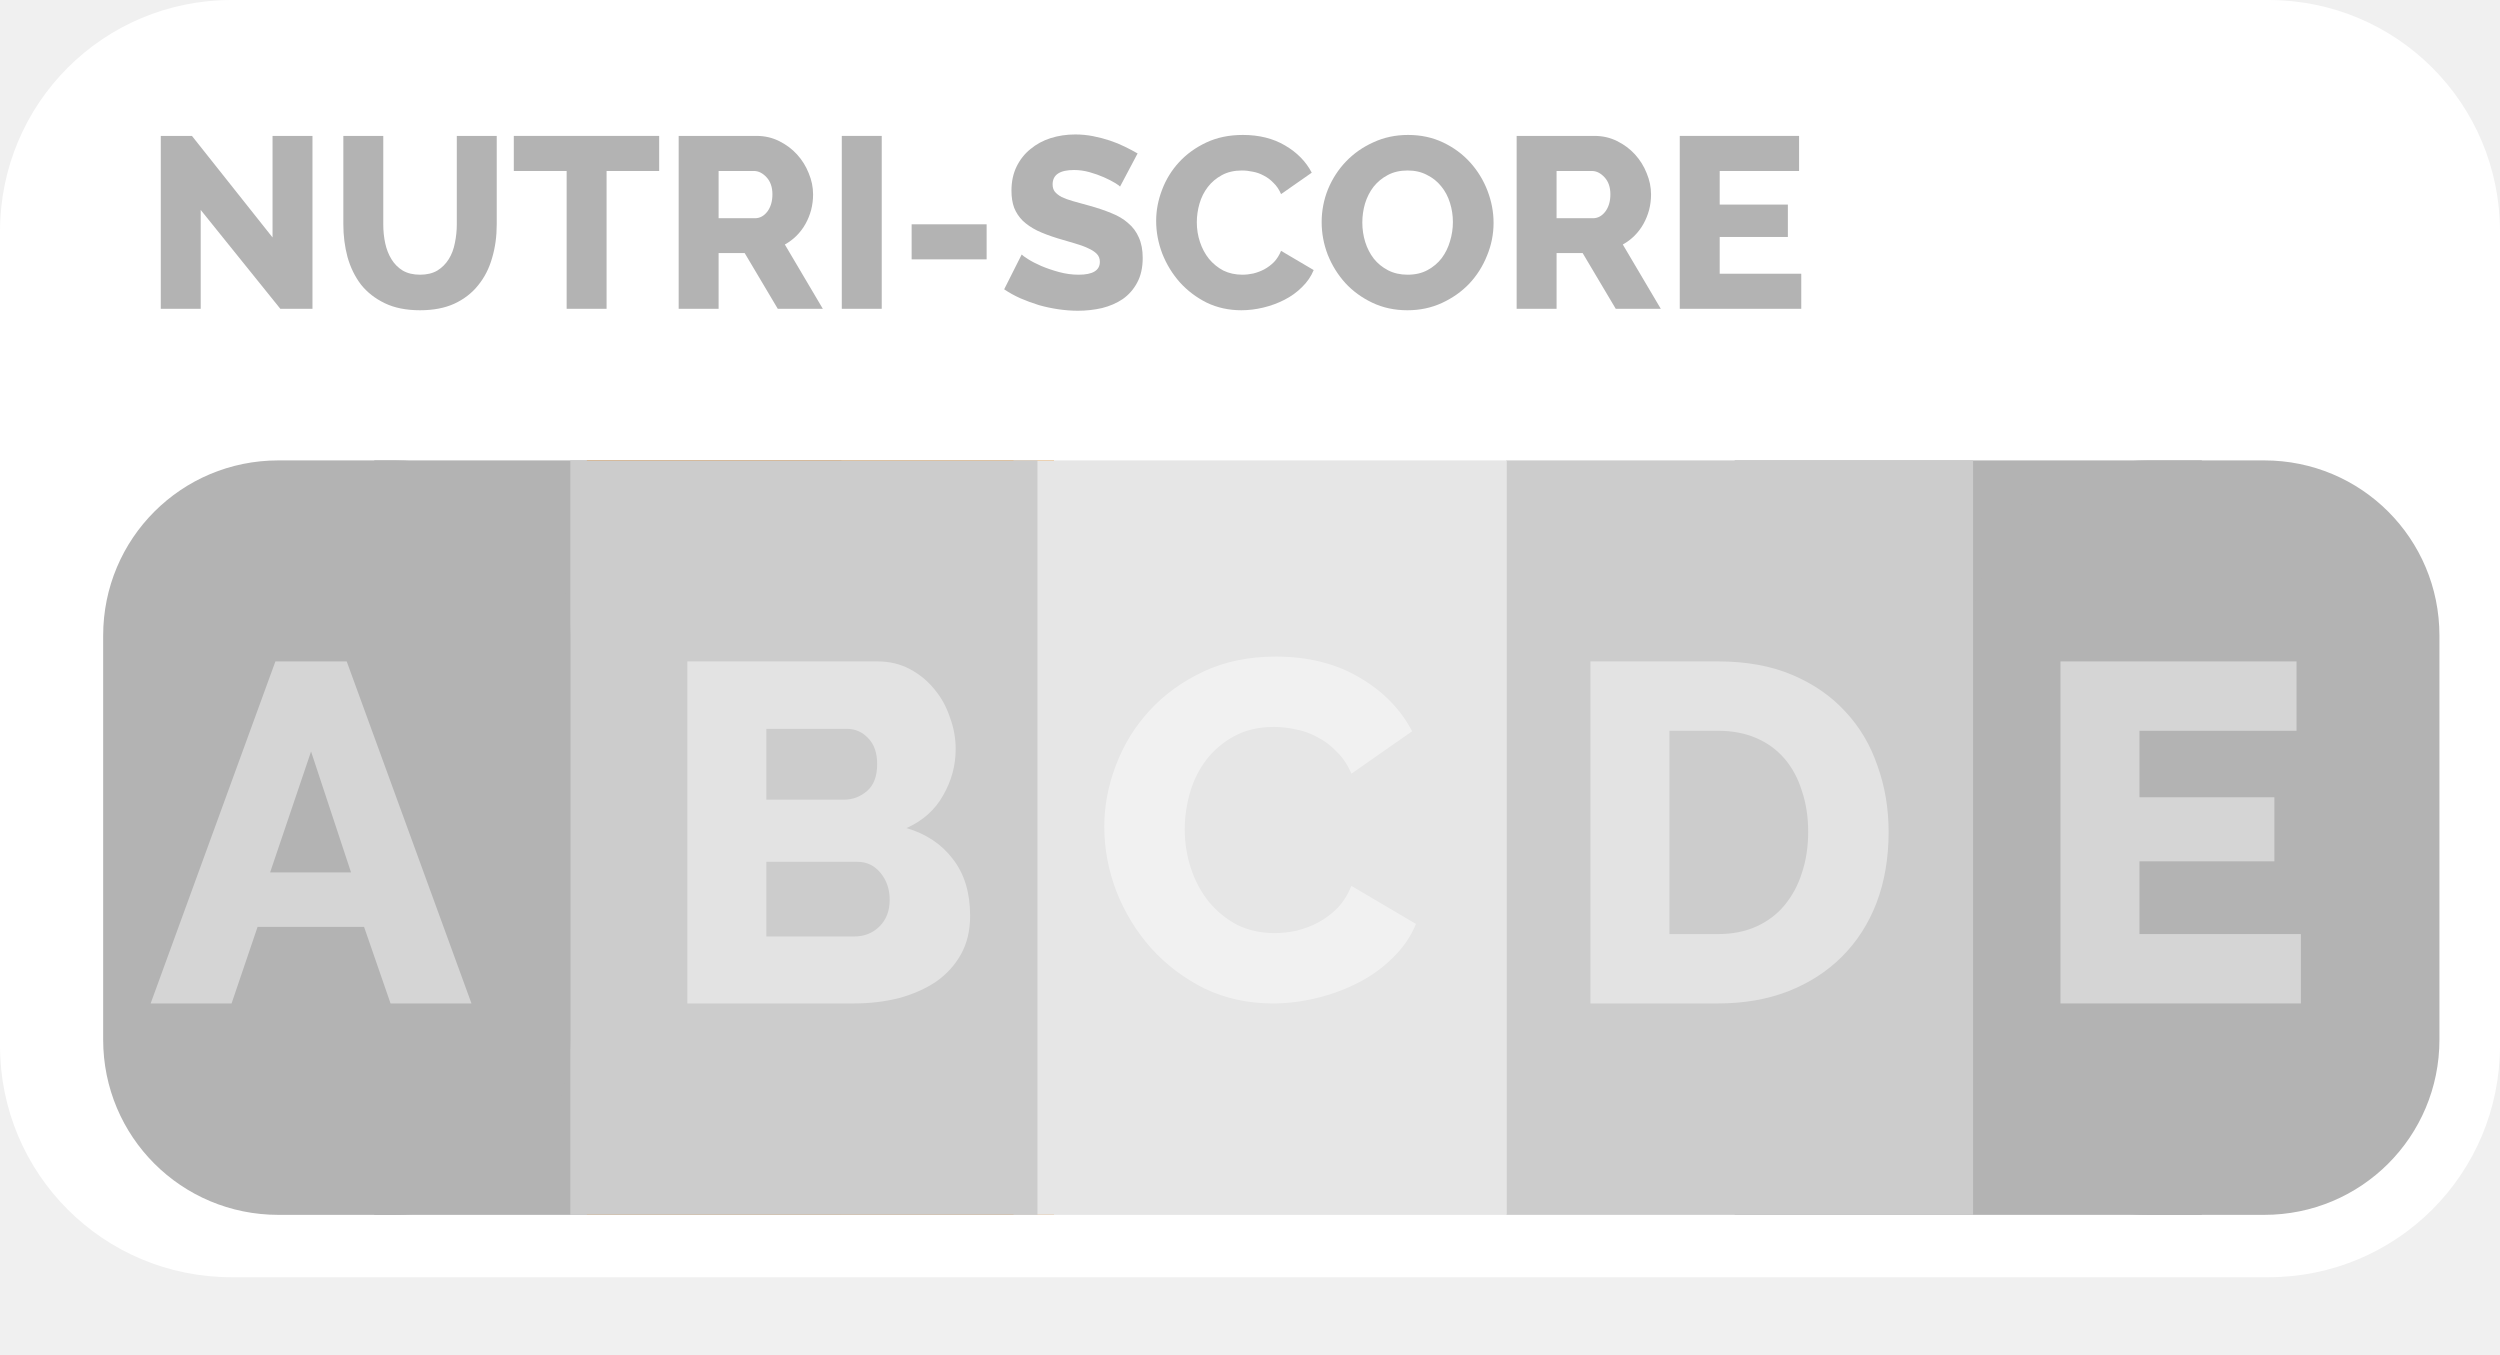
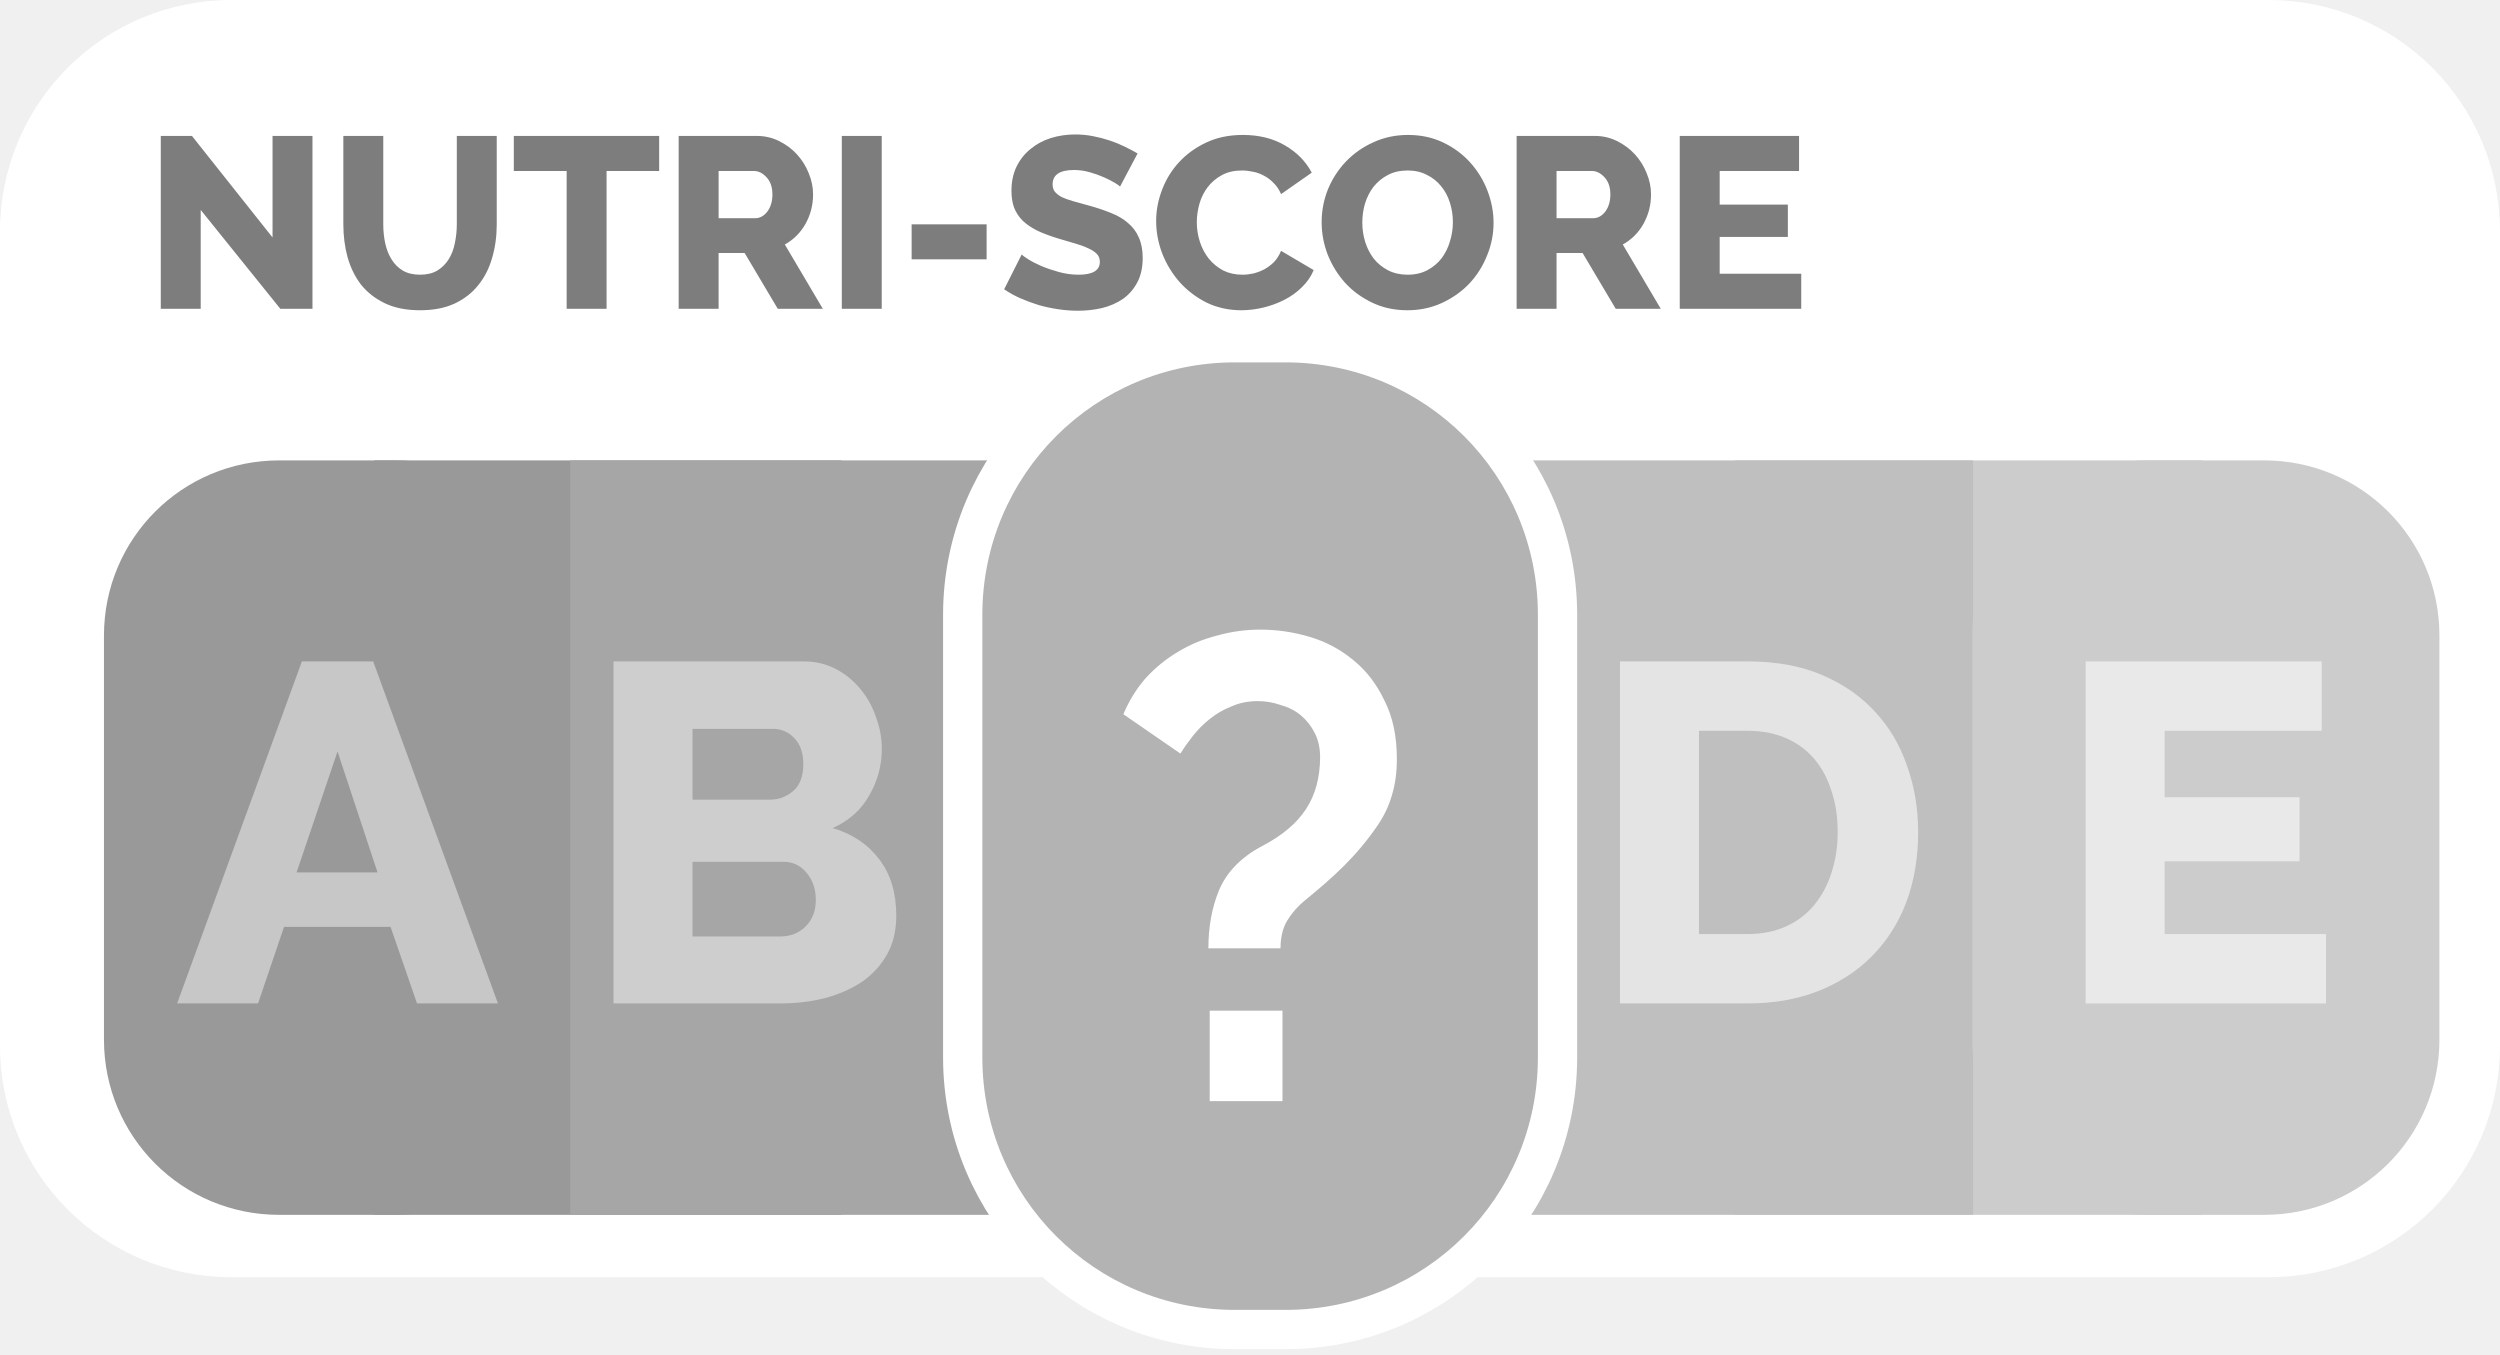
- <svg xmlns="http://www.w3.org/2000/svg" width="240" height="130" viewBox="0 0 240 130" id="svg4443" version="1.1">
-   <defs id="defs4445" />
-   <g id="layer1">
-     <g id="g3904" transform="matrix(0.1235316,0,0,0.1235316,74.0404,2.2774296e-7)">
-       <path style="opacity:1;fill:#ffffff;fill-opacity:1;fill-rule:evenodd;stroke:none;stroke-width:1;stroke-linecap:round;stroke-linejoin:round;stroke-miterlimit:4;stroke-dasharray:none;stroke-dashoffset:0;stroke-opacity:1" d="M -419.315,2.5984161e-7 H 1163.409 C 1263.157,2.5984161e-7 1343.458,80.302 1343.458,180.049 v 632.481 c 0,99.747 -80.302,180.049 -180.049,180.049 H -419.315 c -99.747,0 -180.049,-80.302 -180.049,-180.049 V 180.049 C -599.364,80.302 -519.062,2.5984161e-7 -419.315,2.5984161e-7 Z" id="rect5139" />
-       <path style="opacity:1;fill:#b3b3b3;fill-opacity:1;fill-rule:evenodd;stroke:none;stroke-width:1;stroke-linecap:round;stroke-linejoin:round;stroke-miterlimit:4;stroke-dasharray:none;stroke-dashoffset:0;stroke-opacity:1" d="m 748.698,357.791 h 363.03 v 586.315 H 748.698 Z" id="rect5141" />
-       <path style="opacity:1;fill:#b3b3b3;fill-opacity:1;fill-rule:evenodd;stroke:none;stroke-width:1;stroke-linecap:round;stroke-linejoin:round;stroke-miterlimit:4;stroke-dasharray:none;stroke-dashoffset:0;stroke-opacity:1" d="M -308.515,357.791 H 54.515 v 586.315 H -308.515 Z" id="rect5143" />
-       <path style="opacity:1;fill:#b3b3b3;fill-opacity:1;fill-rule:evenodd;stroke:none;stroke-width:1;stroke-linecap:round;stroke-linejoin:round;stroke-miterlimit:4;stroke-dasharray:none;stroke-dashoffset:0;stroke-opacity:1" d="m 1069.556,357.791 h 90.647 c 75.45,0 136.192,60.741 136.192,136.191 v 313.932 c 0,75.45 -60.742,136.191 -136.192,136.191 h -90.647 c -75.45,0 -136.192,-60.741 -136.192,-136.191 V 493.982 c 0,-75.45 60.742,-136.191 136.192,-136.191 z" id="rect5151" />
-       <path id="path5631" style="font-style:normal;font-variant:normal;font-weight:800;font-stretch:normal;font-size:medium;line-height:90%;font-family:Raleway;-inkscape-font-specification:'Raleway Ultra-Bold';letter-spacing:0px;word-spacing:0px;fill:#ffffff;fill-opacity:0.446;stroke:none;stroke-width:1px;stroke-linecap:butt;stroke-linejoin:miter;stroke-opacity:1" d="m 1188.707,725.895 v 53.909 H 1001.896 V 514.002 h 183.441 v 53.909 h -122.044 v 51.663 h 104.824 v 49.791 h -104.824 v 56.53 z" />
-       <path id="path5608" style="font-style:normal;font-variant:normal;font-weight:800;font-stretch:normal;font-size:medium;line-height:90%;font-family:Raleway;-inkscape-font-specification:'Raleway Ultra-Bold';letter-spacing:0px;word-spacing:0px;fill:#b3b3b3;fill-opacity:1;stroke:none;stroke-width:1px;stroke-linecap:butt;stroke-linejoin:miter;stroke-opacity:1" d="m -443.389,163.148 v 76.826 h -31.033 V 105.623 h 24.221 l 62.634,78.908 v -78.908 h 31.033 v 134.351 h -24.978 z" />
-       <path id="path5610" style="font-style:normal;font-variant:normal;font-weight:800;font-stretch:normal;font-size:medium;line-height:90%;font-family:Raleway;-inkscape-font-specification:'Raleway Ultra-Bold';letter-spacing:0px;word-spacing:0px;fill:#b3b3b3;fill-opacity:1;stroke:none;stroke-width:1px;stroke-linecap:butt;stroke-linejoin:miter;stroke-opacity:1" d="m -272.94,213.482 q 7.948,0 13.435,-3.217 5.488,-3.406 8.894,-8.894 3.406,-5.488 4.731,-12.489 1.514,-7.191 1.514,-14.57 v -68.689 h 31.033 v 68.689 q 0,14.003 -3.595,26.113 -3.406,12.111 -10.786,21.193 -7.191,9.083 -18.544,14.381 -11.164,5.109 -26.681,5.109 -16.084,0 -27.438,-5.488 -11.354,-5.488 -18.544,-14.57 -7.001,-9.272 -10.408,-21.383 -3.217,-12.111 -3.217,-25.356 v -68.689 h 31.033 v 68.689 q 0,7.758 1.514,14.76 1.514,7.001 4.92,12.489 3.406,5.488 8.704,8.704 5.488,3.217 13.435,3.217 z" />
-       <path id="path5612" style="font-style:normal;font-variant:normal;font-weight:800;font-stretch:normal;font-size:medium;line-height:90%;font-family:Raleway;-inkscape-font-specification:'Raleway Ultra-Bold';letter-spacing:0px;word-spacing:0px;fill:#b3b3b3;fill-opacity:1;stroke:none;stroke-width:1px;stroke-linecap:butt;stroke-linejoin:miter;stroke-opacity:1" d="m -87.102,132.871 h -40.873 v 107.102 h -31.033 V 132.871 h -41.062 v -27.249 h 112.968 z" />
-       <path id="path5614" style="font-style:normal;font-variant:normal;font-weight:800;font-stretch:normal;font-size:medium;line-height:90%;font-family:Raleway;-inkscape-font-specification:'Raleway Ultra-Bold';letter-spacing:0px;word-spacing:0px;fill:#b3b3b3;fill-opacity:1;stroke:none;stroke-width:1px;stroke-linecap:butt;stroke-linejoin:miter;stroke-opacity:1" d="M -71.946,239.974 V 105.623 h 60.553 q 9.461,0 17.409,3.974 8.137,3.974 14.003,10.407 5.866,6.434 9.083,14.57 3.406,8.137 3.406,16.463 0,6.244 -1.514,12.111 -1.514,5.677 -4.352,10.786 -2.838,5.109 -7.001,9.272 -3.974,3.974 -9.083,6.812 l 29.519,49.956 H 5.07 L -20.665,196.641 h -20.247 v 43.333 z m 31.033,-70.392 h 28.384 q 5.487,0 9.461,-5.109 3.974,-5.298 3.974,-13.435 0,-8.326 -4.541,-13.246 -4.541,-4.92 -9.84,-4.92 h -27.438 z" />
-       <path id="path5616" style="font-style:normal;font-variant:normal;font-weight:800;font-stretch:normal;font-size:medium;line-height:90%;font-family:Raleway;-inkscape-font-specification:'Raleway Ultra-Bold';letter-spacing:0px;word-spacing:0px;fill:#b3b3b3;fill-opacity:1;stroke:none;stroke-width:1px;stroke-linecap:butt;stroke-linejoin:miter;stroke-opacity:1" d="M 54.821,239.974 V 105.623 H 85.855 v 134.351 z" />
-       <path id="path5618" style="font-style:normal;font-variant:normal;font-weight:800;font-stretch:normal;font-size:medium;line-height:90%;font-family:Raleway;-inkscape-font-specification:'Raleway Ultra-Bold';letter-spacing:0px;word-spacing:0px;fill:#b3b3b3;fill-opacity:1;stroke:none;stroke-width:1px;stroke-linecap:butt;stroke-linejoin:miter;stroke-opacity:1" d="m 109.088,201.561 v -27.249 h 58.282 v 27.249 z" />
-       <path id="path5620" style="font-style:normal;font-variant:normal;font-weight:800;font-stretch:normal;font-size:medium;line-height:90%;font-family:Raleway;-inkscape-font-specification:'Raleway Ultra-Bold';letter-spacing:0px;word-spacing:0px;fill:#b3b3b3;fill-opacity:1;stroke:none;stroke-width:1px;stroke-linecap:butt;stroke-linejoin:miter;stroke-opacity:1" d="m 271.069,144.982 q -0.568,-0.757 -3.974,-2.838 -3.406,-2.081 -8.515,-4.352 -5.109,-2.271 -11.164,-3.974 -6.055,-1.703 -12.111,-1.703 -16.652,0 -16.652,11.164 0,3.406 1.703,5.677 1.892,2.271 5.298,4.163 3.595,1.703 8.894,3.217 5.298,1.514 12.3,3.406 9.651,2.649 17.409,5.866 7.758,3.028 13.057,7.758 5.488,4.541 8.326,11.164 3.028,6.623 3.028,15.895 0,11.354 -4.352,19.301 -4.163,7.758 -11.164,12.678 -7.001,4.731 -16.084,7.001 -9.083,2.082 -18.733,2.082 -7.38,0 -15.138,-1.135 -7.758,-1.135 -15.138,-3.217 -7.38,-2.271 -14.381,-5.298 -6.812,-3.028 -12.678,-7.001 l 13.624,-27.059 q 0.757,0.946 4.92,3.595 4.163,2.649 10.218,5.298 6.244,2.649 13.813,4.731 7.569,2.081 15.327,2.081 16.463,0 16.463,-10.029 0,-3.785 -2.46,-6.244 -2.46,-2.46 -6.812,-4.352 -4.352,-2.082 -10.408,-3.785 -5.866,-1.703 -12.867,-3.785 -9.272,-2.838 -16.084,-6.055 -6.812,-3.406 -11.354,-7.758 -4.352,-4.352 -6.623,-10.029 -2.081,-5.677 -2.081,-13.246 0,-10.597 3.974,-18.733 3.974,-8.137 10.786,-13.624 6.812,-5.677 15.706,-8.515 9.083,-2.838 19.112,-2.838 7.001,0 13.814,1.325 6.812,1.325 13.057,3.406 6.244,2.082 11.543,4.731 5.488,2.649 10.029,5.298 z" />
-       <path id="path5622" style="font-style:normal;font-variant:normal;font-weight:800;font-stretch:normal;font-size:medium;line-height:90%;font-family:Raleway;-inkscape-font-specification:'Raleway Ultra-Bold';letter-spacing:0px;word-spacing:0px;fill:#b3b3b3;fill-opacity:1;stroke:none;stroke-width:1px;stroke-linecap:butt;stroke-linejoin:miter;stroke-opacity:1" d="m 299.119,171.663 q 0,-12.111 4.541,-24.032 4.541,-12.111 13.246,-21.572 8.704,-9.461 21.193,-15.327 12.489,-5.866 28.384,-5.866 18.923,0 32.736,8.137 14.003,8.137 20.815,21.193 l -23.843,16.652 q -2.271,-5.298 -5.866,-8.704 -3.406,-3.595 -7.569,-5.677 -4.163,-2.271 -8.515,-3.028 -4.352,-0.946 -8.515,-0.946 -8.894,0 -15.517,3.595 -6.623,3.595 -10.975,9.272 -4.352,5.677 -6.434,12.867 -2.081,7.191 -2.081,14.57 0,7.948 2.46,15.327 2.46,7.38 7.001,13.057 4.731,5.677 11.164,9.083 6.623,3.217 14.76,3.217 4.163,0 8.515,-0.946 4.541,-1.135 8.515,-3.217 4.163,-2.271 7.569,-5.677 3.406,-3.595 5.488,-8.704 l 25.356,14.949 q -3.028,7.38 -9.083,13.246 -5.866,5.866 -13.624,9.84 -7.758,3.974 -16.463,6.055 -8.704,2.081 -17.03,2.081 -14.57,0 -26.87,-5.866 -12.111,-6.055 -21.004,-15.895 -8.704,-9.84 -13.624,-22.329 -4.731,-12.489 -4.731,-25.356 z" />
-       <path id="path5624" style="font-style:normal;font-variant:normal;font-weight:800;font-stretch:normal;font-size:medium;line-height:90%;font-family:Raleway;-inkscape-font-specification:'Raleway Ultra-Bold';letter-spacing:0px;word-spacing:0px;fill:#b3b3b3;fill-opacity:1;stroke:none;stroke-width:1px;stroke-linecap:butt;stroke-linejoin:miter;stroke-opacity:1" d="m 494.342,241.109 q -14.949,0 -27.249,-5.866 -12.3,-5.866 -21.004,-15.327 -8.704,-9.651 -13.624,-21.95 -4.731,-12.3 -4.731,-25.356 0,-13.246 4.92,-25.546 5.109,-12.3 14.003,-21.572 9.083,-9.461 21.383,-14.949 12.3,-5.677 26.87,-5.677 14.949,0 27.249,5.866 12.3,5.866 21.004,15.517 8.704,9.651 13.435,21.95 4.731,12.3 4.731,24.978 0,13.246 -5.109,25.546 -4.92,12.3 -13.814,21.761 -8.894,9.272 -21.193,14.949 -12.3,5.677 -26.87,5.677 z m -35.007,-68.122 q 0,7.758 2.271,15.138 2.271,7.191 6.623,12.867 4.541,5.677 11.164,9.083 6.623,3.406 15.138,3.406 8.894,0 15.517,-3.595 6.623,-3.595 10.975,-9.272 4.352,-5.866 6.434,-13.057 2.271,-7.38 2.271,-14.949 0,-7.758 -2.271,-14.949 -2.271,-7.38 -6.812,-12.867 -4.541,-5.677 -11.164,-8.894 -6.434,-3.406 -14.949,-3.406 -8.894,0 -15.517,3.595 -6.434,3.406 -10.975,9.083 -4.352,5.677 -6.623,13.057 -2.081,7.191 -2.081,14.76 z" />
-       <path id="path5626" style="font-style:normal;font-variant:normal;font-weight:800;font-stretch:normal;font-size:medium;line-height:90%;font-family:Raleway;-inkscape-font-specification:'Raleway Ultra-Bold';letter-spacing:0px;word-spacing:0px;fill:#b3b3b3;fill-opacity:1;stroke:none;stroke-width:1px;stroke-linecap:butt;stroke-linejoin:miter;stroke-opacity:1" d="M 579.26,239.974 V 105.623 h 60.553 q 9.461,0 17.409,3.974 8.137,3.974 14.003,10.407 5.866,6.434 9.083,14.57 3.406,8.137 3.406,16.463 0,6.244 -1.514,12.111 -1.514,5.677 -4.352,10.786 -2.838,5.109 -7.001,9.272 -3.974,3.974 -9.083,6.812 l 29.519,49.956 h -35.007 l -25.735,-43.333 h -20.247 v 43.333 z m 31.033,-70.392 h 28.384 q 5.488,0 9.461,-5.109 3.974,-5.298 3.974,-13.435 0,-8.326 -4.541,-13.246 -4.541,-4.92 -9.84,-4.92 h -27.438 z" />
-       <path id="path5628" style="font-style:normal;font-variant:normal;font-weight:800;font-stretch:normal;font-size:medium;line-height:90%;font-family:Raleway;-inkscape-font-specification:'Raleway Ultra-Bold';letter-spacing:0px;word-spacing:0px;fill:#b3b3b3;fill-opacity:1;stroke:none;stroke-width:1px;stroke-linecap:butt;stroke-linejoin:miter;stroke-opacity:1" d="m 800.451,212.725 v 27.249 H 706.027 V 105.623 h 92.721 v 27.249 h -61.688 v 26.113 h 52.983 v 25.167 h -52.983 v 28.573 z" />
-       <path style="opacity:1;fill:#ee8100;fill-opacity:1;fill-rule:evenodd;stroke:none;stroke-width:1;stroke-linecap:round;stroke-linejoin:round;stroke-miterlimit:4;stroke-dasharray:none;stroke-dashoffset:0;stroke-opacity:1" d="m -143.282,357.791 h 363.03 v 586.315 h -363.03 z" id="rect5209" />
-       <path style="opacity:1;fill:#cccccc;fill-opacity:1;fill-rule:evenodd;stroke:none;stroke-width:1;stroke-linecap:round;stroke-linejoin:round;stroke-miterlimit:4;stroke-dasharray:none;stroke-dashoffset:0;stroke-opacity:1" d="m 570.957,357.791 h 363.03 v 586.315 H 570.957 Z" id="rect5211" />
-       <path id="path5552" style="font-style:normal;font-variant:normal;font-weight:800;font-stretch:normal;font-size:medium;line-height:90%;font-family:Raleway;-inkscape-font-specification:'Raleway Ultra-Bold';letter-spacing:0px;word-spacing:0px;fill:#ffffff;fill-opacity:0.446;stroke:none;stroke-width:1px;stroke-linecap:butt;stroke-linejoin:miter;stroke-opacity:1" d="M 636.605,779.804 V 514.002 h 99.208 q 32.945,0 57.653,10.482 24.708,10.482 41.181,28.452 16.846,17.97 25.083,42.304 8.611,23.96 8.611,51.289 0,30.324 -9.36,55.032 -9.36,24.334 -26.955,41.929 -17.221,17.221 -41.929,26.955 -24.334,9.359 -54.284,9.359 z M 805.82,646.529 q 0,-17.595 -4.867,-31.821 -4.492,-14.6 -13.477,-25.083 -8.985,-10.482 -22.088,-16.098 -13.103,-5.615 -29.575,-5.615 h -37.811 v 157.984 h 37.811 q 16.847,0 29.95,-5.99 13.103,-5.99 21.713,-16.472 8.985,-10.857 13.477,-25.083 4.867,-14.6 4.867,-31.821 z" />
-       <path style="opacity:1;fill:#e6e6e6;fill-opacity:1;fill-rule:evenodd;stroke:none;stroke-width:1;stroke-linecap:round;stroke-linejoin:round;stroke-miterlimit:4;stroke-dasharray:none;stroke-dashoffset:0;stroke-opacity:1" d="M 188.259,357.791 H 571.58 v 586.315 H 188.259 Z" id="rect5217" />
-       <path style="opacity:1;fill:#cccccc;fill-opacity:1;fill-rule:evenodd;stroke:none;stroke-width:1;stroke-linecap:round;stroke-linejoin:round;stroke-miterlimit:4;stroke-dasharray:none;stroke-dashoffset:0;stroke-opacity:1" d="M 206.865,357.791 H -156.165 v 586.315 h 363.03 z" id="rect5219" />
-       <path id="path5547" style="font-style:normal;font-variant:normal;font-weight:800;font-stretch:normal;font-size:medium;line-height:90%;font-family:Raleway;-inkscape-font-specification:'Raleway Ultra-Bold';letter-spacing:0px;word-spacing:0px;fill:#ffffff;fill-opacity:0.446;stroke:none;stroke-width:1px;stroke-linecap:butt;stroke-linejoin:miter;stroke-opacity:1" d="m 258.811,642.411 q 0,-23.96 8.985,-47.545 8.985,-23.96 26.206,-42.678 17.221,-18.718 41.929,-30.324 24.708,-11.605 56.155,-11.605 37.437,0 64.766,16.098 27.703,16.098 41.181,41.929 l -47.17,32.945 q -4.492,-10.482 -11.605,-17.221 -6.739,-7.113 -14.975,-11.231 -8.236,-4.492 -16.847,-5.99 -8.611,-1.872 -16.847,-1.872 -17.595,0 -30.698,7.113 -13.103,7.113 -21.713,18.344 -8.61,11.231 -12.729,25.457 -4.118,14.226 -4.118,28.826 0,15.723 4.867,30.324 4.867,14.6 13.852,25.832 9.359,11.231 22.088,17.97 13.103,6.364 29.201,6.364 8.236,0 16.847,-1.872 8.985,-2.246 16.847,-6.364 8.236,-4.492 14.975,-11.231 6.739,-7.113 10.857,-17.221 l 50.165,29.575 q -5.99,14.6 -17.97,26.206 -11.605,11.605 -26.955,19.467 -15.349,7.862 -32.57,11.98 -17.221,4.118 -33.693,4.118 -28.826,0 -53.16,-11.605 -23.96,-11.98 -41.555,-31.447 -17.221,-19.467 -26.955,-44.176 -9.359,-24.708 -9.359,-50.165 z" />
-       <path id="path5544" style="font-style:normal;font-variant:normal;font-weight:800;font-stretch:normal;font-size:medium;line-height:90%;font-family:Raleway;-inkscape-font-specification:'Raleway Ultra-Bold';letter-spacing:0px;word-spacing:0px;fill:#ffffff;fill-opacity:0.446;stroke:none;stroke-width:1px;stroke-linecap:butt;stroke-linejoin:miter;stroke-opacity:1" d="m 154.552,711.669 q 0,17.221 -7.113,29.95 -7.113,12.729 -19.467,21.339 -12.354,8.236 -28.826,12.729 -16.472,4.118 -34.816,4.118 H -65.203 V 514.002 H 82.673 q 13.852,0 25.083,5.99 11.231,5.99 19.093,15.723 7.862,9.359 11.98,21.713 4.492,11.98 4.492,24.708 0,19.093 -9.734,35.939 -9.359,16.847 -28.452,25.457 22.837,6.739 35.94,23.96 13.477,17.221 13.477,44.176 z M 92.033,699.315 q 0,-12.354 -7.113,-20.965 -7.113,-8.611 -17.97,-8.611 H -3.806 v 58.027 H 64.329 q 11.98,0 19.842,-7.862 7.862,-7.862 7.862,-20.59 z M -3.806,566.414 v 55.032 H 56.468 q 10.108,0 17.97,-6.739 7.862,-6.739 7.862,-20.965 0,-13.103 -7.113,-20.216 -6.739,-7.113 -16.472,-7.113 z" />
-       <path style="fill:#b3b3b3;fill-opacity:1;fill-rule:evenodd;stroke:none;stroke-width:1;stroke-linecap:round;stroke-linejoin:round;stroke-miterlimit:4;stroke-dasharray:none;stroke-dashoffset:0;stroke-opacity:1" d="m -383.004,357.791 h 90.648 c 75.45,0 136.191,60.741 136.191,136.191 V 807.914 c 0,75.45 -60.741,136.191 -136.191,136.191 h -90.648 c -75.45,0 -136.191,-60.741 -136.191,-136.191 V 493.982 c 0,-75.45 60.741,-136.191 136.191,-136.191 z" id="rect5243" />
-       <path id="path5519" style="font-style:normal;font-variant:normal;font-weight:800;font-stretch:normal;font-size:medium;line-height:90%;font-family:Raleway;-inkscape-font-specification:'Raleway Ultra-Bold';letter-spacing:0px;word-spacing:0px;fill:#ffffff;fill-opacity:0.446;stroke:none;stroke-width:1px;stroke-linecap:butt;stroke-linejoin:miter;stroke-opacity:1" d="m -385.335,514.002 h 55.407 l 96.962,265.802 h -62.894 l -20.59,-59.525 h -82.736 l -20.216,59.525 h -62.894 z m 58.776,163.974 -31.073,-93.967 -31.821,93.967 z" />
-     </g>
+ <svg xmlns="http://www.w3.org/2000/svg" width="240" height="130" version="1.1" id="svg34">
+   <defs id="defs38" />
+   <path style="opacity:1;fill:#fff;fill-opacity:1;fill-rule:evenodd;stroke:none;stroke-width:1;stroke-linecap:round;stroke-linejoin:round;stroke-miterlimit:4;stroke-dasharray:none;stroke-dashoffset:0;stroke-opacity:1" d="M-419.315 0H1163.41c99.748 0 180.05 80.302 180.05 180.05v632.48c0 99.748-80.302 180.05-180.05 180.05H-419.315c-99.747 0-180.049-80.302-180.049-180.05V180.05C-599.364 80.301-519.062 0-419.314 0z" id="path2" transform="translate(74.04) scale(.12353)" />
+   <path style="opacity:1;fill:#999999;fill-opacity:1;fill-rule:evenodd;stroke:none;stroke-width:1;stroke-linecap:round;stroke-linejoin:round;stroke-miterlimit:4;stroke-dasharray:none;stroke-dashoffset:0;stroke-opacity:1" d="M-308.515 357.79h363.03v586.315h-363.03z" transform="translate(74.04) scale(.12353)" id="path4" />
+   <path style="opacity:1;fill:#cccccc;fill-opacity:1;fill-rule:evenodd;stroke:none;stroke-width:1;stroke-linecap:round;stroke-linejoin:round;stroke-miterlimit:4;stroke-dasharray:none;stroke-dashoffset:0;stroke-opacity:1" d="M748.698 357.79h363.03v586.315h-363.03z" transform="translate(74.04) scale(.12353)" id="path6" />
+   <path style="opacity:1;fill:#999999;fill-opacity:1;fill-rule:evenodd;stroke:none;stroke-width:1;stroke-linecap:round;stroke-linejoin:round;stroke-miterlimit:4;stroke-dasharray:none;stroke-dashoffset:0;stroke-opacity:1" d="M-382.381 357.79h90.647c75.45 0 136.192 60.742 136.192 136.192v313.932c0 75.45-60.742 136.191-136.192 136.191h-90.647c-75.45 0-136.191-60.741-136.191-136.19V493.981c0-75.45 60.74-136.191 136.19-136.191z" transform="translate(74.04) scale(.12353)" id="path8" />
+   <path style="opacity:1;fill:#bfbfbf;fill-opacity:1;fill-rule:evenodd;stroke:none;stroke-width:1;stroke-linecap:round;stroke-linejoin:round;stroke-miterlimit:4;stroke-dasharray:none;stroke-dashoffset:0;stroke-opacity:1" d="M570.957 357.79h363.03v586.315h-363.03z" transform="translate(74.04) scale(.12353)" id="path10" />
+   <path style="font-style:normal;font-variant:normal;font-weight:800;font-stretch:normal;font-size:medium;line-height:90%;font-family:Raleway;-inkscape-font-specification:'Raleway Ultra-Bold';letter-spacing:0;word-spacing:0;fill:#fafafa;fill-opacity:0.631;stroke:none;stroke-width:1px;stroke-linecap:butt;stroke-linejoin:miter;stroke-opacity:1" d="M659.561 779.804V514.002h99.208q32.945 0 57.653 10.482 24.708 10.483 41.18 28.452 16.847 17.97 25.083 42.304 8.61 23.96 8.61 51.289 0 30.324-9.359 55.032-9.358 24.334-26.954 41.93-17.221 17.22-41.93 26.954-24.333 9.36-54.283 9.36zM828.776 646.53q0-17.596-4.867-31.822-4.492-14.6-13.477-25.082-8.985-10.483-22.088-16.098-13.103-5.616-29.575-5.616h-37.811v157.984h37.811q16.847 0 29.95-5.99 13.103-5.99 21.713-16.472 8.985-10.857 13.477-25.083 4.867-14.6 4.867-31.821z" transform="translate(74.04) scale(.12353)" id="path12" />
+   <path style="opacity:1;fill:#fecb02;fill-opacity:1;fill-rule:evenodd;stroke:none;stroke-width:1;stroke-linecap:round;stroke-linejoin:round;stroke-miterlimit:4;stroke-dasharray:none;stroke-dashoffset:0;stroke-opacity:1" d="M188.26 357.79h383.32v586.315H188.26z" transform="translate(74.04) scale(.12353)" id="path14" />
+   <path style="opacity:1;fill:#a6a6a6;fill-opacity:1;fill-rule:evenodd;stroke:none;stroke-width:1;stroke-linecap:round;stroke-linejoin:round;stroke-miterlimit:4;stroke-dasharray:none;stroke-dashoffset:0;stroke-opacity:1" d="M206.865 357.79h-363.03v586.315h363.03z" transform="translate(74.04) scale(.12353)" id="path16" />
+   <path style="font-style:normal;font-variant:normal;font-weight:800;font-stretch:normal;font-size:medium;line-height:90%;font-family:Raleway;-inkscape-font-specification:'Raleway Ultra-Bold';letter-spacing:0;word-spacing:0;fill:#ffffff;fill-opacity:0.446;stroke:none;stroke-width:1px;stroke-linecap:butt;stroke-linejoin:miter;stroke-opacity:1" d="m 97.16,711.669 c 0,11.481 -2.371,21.464 -7.112,29.95 -4.742,8.485 -11.231,15.598 -19.467,21.339 -8.237,5.491 -17.846,9.733 -28.827,12.728 -10.981,2.745 -22.587,4.118 -34.816,4.118 H -122.594 V 514.002 H 25.282 c 9.235,0 17.596,1.997 25.083,5.99 7.487,3.993 13.851,9.234 19.093,15.723 5.241,6.24 9.234,13.478 11.98,21.714 2.995,7.987 4.492,16.223 4.492,24.708 0,12.729 -3.245,24.709 -9.734,35.94 -6.24,11.231 -15.724,19.716 -28.452,25.457 15.225,4.492 27.205,12.479 35.94,23.96 8.985,11.48 13.477,26.205 13.477,44.175 z M 34.641,699.315 c 0,-8.236 -2.371,-15.224 -7.113,-20.965 -4.742,-5.74 -10.732,-8.61 -17.97,-8.61 h -70.755 v 58.027 H 6.938 c 7.987,0 14.6,-2.621 19.841,-7.862 5.241,-5.241 7.862,-12.105 7.862,-20.59 z M -61.197,566.414 v 55.032 h 60.273 c 6.739,0 12.729,-2.246 17.97,-6.739 5.241,-4.492 7.862,-11.48 7.862,-20.964 0,-8.735 -2.371,-15.474 -7.114,-20.216 -4.492,-4.742 -9.983,-7.113 -16.472,-7.113 z" transform="matrix(0.12353,0,0,0.12353,74.04,0)" id="path18" />
+   <path style="opacity:1;fill:#0039ff;fill-opacity:.63;fill-rule:evenodd;stroke:#fff;stroke-width:61.032;stroke-linecap:round;stroke-linejoin:round;stroke-miterlimit:4;stroke-dasharray:none;stroke-dashoffset:0;stroke-opacity:1" d="M360.257 281.616h39.326c108.699 0 196.208 87.509 196.208 196.208v343.94c0 108.7-87.509 196.208-196.208 196.208h-39.326c-108.7 0-196.208-87.509-196.208-196.208v-343.94c0-108.7 87.508-196.208 196.208-196.208z" transform="translate(74.04) scale(.12353)" id="path20" />
+   <path style="font-style:normal;font-variant:normal;font-weight:800;font-stretch:normal;font-size:medium;line-height:90%;font-family:Raleway;-inkscape-font-specification:'Raleway Ultra-Bold';letter-spacing:0;word-spacing:0;fill:#fff;fill-opacity:.446;stroke:none;stroke-width:1px;stroke-linecap:butt;stroke-linejoin:miter;stroke-opacity:1" d="M-364.76 514.002h55.406l96.962 265.802h-62.894l-20.59-59.524h-82.736l-20.216 59.524h-62.894zm58.775 163.974-31.072-93.967-31.822 93.967z" transform="translate(74.04) scale(.12353)" id="path22" />
+   <path style="opacity:1;fill:#cccccc;fill-opacity:1;fill-rule:evenodd;stroke:none;stroke-width:1;stroke-linecap:round;stroke-linejoin:round;stroke-miterlimit:4;stroke-dasharray:none;stroke-dashoffset:0;stroke-opacity:1" d="M1069.556 357.79h90.647c75.45 0 136.192 60.742 136.192 136.192v313.932c0 75.45-60.742 136.191-136.192 136.191h-90.647c-75.45 0-136.192-60.741-136.192-136.19V493.981c0-75.45 60.742-136.191 136.192-136.191z" transform="translate(74.04) scale(.12353)" id="path24" />
+   <path style="font-style:normal;font-variant:normal;font-weight:800;font-stretch:normal;font-size:medium;line-height:90%;font-family:Raleway;-inkscape-font-specification:'Raleway Ultra-Bold';letter-spacing:0;word-spacing:0;fill:#fafafa;fill-opacity:0.631;stroke:none;stroke-width:1px;stroke-linecap:butt;stroke-linejoin:miter;stroke-opacity:1" d="M1208.285 725.895v53.91h-186.811V514.001h183.441v53.91h-122.044v51.662h104.824v49.791H1082.87v56.53z" transform="translate(74.04) scale(.12353)" id="path26" />
+   <path style="opacity:1;fill:#b3b3b3;fill-opacity:1;fill-rule:evenodd;stroke:none;stroke-width:15.945;stroke-linecap:round;stroke-linejoin:round;stroke-miterlimit:4;stroke-dasharray:none;stroke-dashoffset:0;stroke-opacity:1" d="M360.257 281.616h39.326c108.699 0 196.208 87.509 196.208 196.208v343.94c0 108.7-87.509 196.208-196.208 196.208h-39.326c-108.7 0-196.208-87.509-196.208-196.208v-343.94c0-108.7 87.508-196.208 196.208-196.208z" transform="translate(74.04) scale(.12353)" id="path28" />
+   <path style="font-style:normal;font-variant:normal;font-weight:800;font-stretch:normal;font-size:medium;line-height:90%;font-family:Raleway;-inkscape-font-specification:'Raleway Ultra-Bold';letter-spacing:0;word-spacing:0;fill:#7d7d7d;fill-opacity:1;stroke:none;stroke-width:1px;stroke-linecap:butt;stroke-linejoin:miter;stroke-opacity:1" d="M-443.389 163.148v76.826h-31.033V105.623h24.22l62.635 78.907v-78.907h31.033v134.35h-24.978zM-272.94 213.482q7.947 0 13.435-3.217 5.488-3.406 8.894-8.894 3.406-5.487 4.73-12.489 1.514-7.19 1.514-14.57v-68.69h31.033v68.69q0 14.003-3.595 26.113-3.406 12.11-10.786 21.194-7.19 9.082-18.544 14.38-11.165 5.11-26.681 5.11-16.084 0-27.438-5.488-11.354-5.487-18.544-14.57-7.002-9.272-10.408-21.383-3.216-12.11-3.216-25.356v-68.69h31.033v68.69q0 7.758 1.514 14.76 1.513 7.001 4.92 12.489 3.405 5.487 8.704 8.704 5.487 3.217 13.435 3.217zM-87.102 132.871h-40.873v107.103h-31.033V132.87h-41.062v-27.248h112.968zM-71.946 239.974V105.623h60.553q9.461 0 17.409 3.973 8.136 3.974 14.002 10.408 5.866 6.434 9.083 14.57 3.406 8.137 3.406 16.463 0 6.245-1.513 12.11-1.514 5.677-4.353 10.786-2.838 5.11-7.001 9.273-3.974 3.973-9.083 6.812l29.52 49.956H5.068l-25.734-43.333h-20.248v43.333zm31.033-70.393h28.384q5.488 0 9.462-5.109 3.973-5.298 3.973-13.435 0-8.326-4.541-13.246t-9.84-4.92h-27.438zM54.821 239.974V105.623h31.033v134.35zM109.088 201.56v-27.248h58.282v27.249zM271.069 144.982q-.568-.757-3.974-2.839-3.406-2.081-8.515-4.352-5.11-2.27-11.164-3.974-6.056-1.703-12.11-1.703-16.653 0-16.653 11.165 0 3.406 1.703 5.677 1.892 2.27 5.299 4.163 3.595 1.703 8.893 3.216 5.299 1.514 12.3 3.406 9.65 2.65 17.409 5.866 7.758 3.028 13.056 7.759 5.488 4.541 8.326 11.164 3.028 6.623 3.028 15.895 0 11.354-4.352 19.301-4.163 7.759-11.165 12.678-7 4.731-16.084 7.002-9.083 2.081-18.733 2.081-7.38 0-15.138-1.135-7.759-1.135-15.138-3.217-7.38-2.27-14.382-5.298-6.812-3.028-12.678-7.002l13.624-27.059q.757.946 4.92 3.595 4.163 2.65 10.219 5.299 6.244 2.649 13.813 4.73 7.57 2.082 15.327 2.082 16.463 0 16.463-10.03 0-3.784-2.46-6.244t-6.812-4.352q-4.352-2.081-10.407-3.784-5.866-1.703-12.868-3.785-9.272-2.838-16.084-6.055-6.812-3.406-11.354-7.759-4.352-4.352-6.623-10.029-2.081-5.676-2.081-13.245 0-10.597 3.974-18.734 3.973-8.137 10.785-13.624 6.813-5.677 15.706-8.515 9.083-2.839 19.112-2.839 7.002 0 13.814 1.325 6.812 1.324 13.056 3.406 6.245 2.081 11.543 4.73 5.488 2.65 10.03 5.299zM299.119 171.663q0-12.11 4.541-24.032 4.542-12.11 13.246-21.572 8.705-9.461 21.194-15.327 12.488-5.866 28.384-5.866 18.922 0 32.736 8.136 14.003 8.137 20.815 21.194l-23.843 16.652q-2.27-5.299-5.866-8.705-3.406-3.595-7.569-5.676-4.163-2.271-8.515-3.028-4.352-.946-8.515-.946-8.894 0-15.517 3.595-6.623 3.596-10.975 9.272-4.352 5.677-6.434 12.868-2.081 7.19-2.081 14.57 0 7.948 2.46 15.328 2.46 7.38 7.001 13.056 4.73 5.677 11.164 9.083 6.623 3.217 14.76 3.217 4.163 0 8.515-.946 4.542-1.135 8.515-3.217 4.163-2.27 7.57-5.677 3.406-3.595 5.487-8.704l25.356 14.949q-3.027 7.38-9.082 13.246-5.866 5.866-13.625 9.84-7.758 3.973-16.462 6.055-8.705 2.081-17.03 2.081-14.571 0-26.871-5.866-12.11-6.055-21.004-15.895-8.705-9.84-13.624-22.328-4.731-12.49-4.731-25.357zM494.342 241.109q-14.95 0-27.249-5.866-12.3-5.866-21.004-15.327-8.705-9.651-13.624-21.95-4.731-12.3-4.731-25.357 0-13.246 4.92-25.546 5.109-12.3 14.003-21.572 9.082-9.46 21.382-14.948 12.3-5.677 26.87-5.677 14.95 0 27.249 5.866 12.3 5.866 21.004 15.516 8.705 9.65 13.435 21.95 4.73 12.3 4.73 24.979 0 13.245-5.108 25.545-4.92 12.3-13.814 21.761-8.893 9.272-21.193 14.95-12.3 5.676-26.87 5.676zm-35.007-68.122q0 7.759 2.27 15.138 2.271 7.191 6.623 12.868 4.542 5.677 11.165 9.083 6.623 3.406 15.138 3.406 8.894 0 15.516-3.596 6.623-3.595 10.976-9.272 4.352-5.866 6.433-13.056 2.271-7.38 2.271-14.95 0-7.757-2.27-14.948-2.271-7.38-6.813-12.867-4.541-5.677-11.164-8.894-6.434-3.406-14.95-3.406-8.893 0-15.516 3.595-6.433 3.406-10.975 9.083-4.352 5.677-6.623 13.057-2.081 7.19-2.081 14.76zM579.26 239.974V105.623h60.553q9.461 0 17.409 3.973 8.136 3.974 14.002 10.408 5.866 6.434 9.083 14.57 3.406 8.137 3.406 16.463 0 6.245-1.514 12.11-1.513 5.677-4.352 10.786-2.838 5.11-7.001 9.273-3.974 3.973-9.083 6.812l29.52 49.956h-35.008l-25.734-43.333h-20.248v43.333zm31.033-70.393h28.384q5.488 0 9.462-5.109 3.973-5.298 3.973-13.435 0-8.326-4.541-13.246t-9.84-4.92h-27.438zM800.451 212.725v27.249h-94.424V105.623h92.721v27.248H737.06v26.114h52.984v25.167H737.06v28.573z" transform="translate(74.04) scale(.12353)" id="path32" />
+   <g aria-label="?" id="text1990" style="font-size:62.959px;line-height:1.25;font-family:'Open Sans';-inkscape-font-specification:'Open Sans';fill:#ffffff;stroke-width:1.574">
+     <path d="m 116.005,91.041 c 0,-2.057 0.336,-3.903 1.007,-5.54 0.672,-1.637 2.007,-3.154 4.155,-4.281 3.882,-2.037 5.526,-4.647 5.565,-8.499 0,-0.881 -0.168,-1.658 -0.504,-2.329 -0.336,-0.672 -0.776,-1.238 -1.322,-1.7 -0.546,-0.462 -1.196,-0.797 -1.952,-1.007 -0.714,-0.252 -1.448,-0.378 -2.204,-0.378 -0.923,0 -1.763,0.168 -2.518,0.504 -0.756,0.294 -1.448,0.693 -2.078,1.196 -0.588,0.462 -1.133,1.007 -1.637,1.637 -0.462,0.588 -0.86,1.154 -1.196,1.7 l -5.477,-3.778 c 0.546,-1.301 1.259,-2.455 2.141,-3.463 0.923,-1.007 1.952,-1.847 3.085,-2.518 1.175,-0.714 2.434,-1.238 3.778,-1.574 1.343,-0.378 2.728,-0.567 4.155,-0.567 1.595,0 3.169,0.231 4.722,0.693 1.553,0.462 2.938,1.196 4.155,2.204 1.259,1.007 2.267,2.308 3.022,3.903 0.797,1.553 1.196,3.421 1.196,5.603 0,1.343 -0.168,2.539 -0.504,3.589 -0.294,1.007 -0.747,1.922 -1.322,2.77 -2.076,3.058 -4.376,5.087 -7.013,7.24 -0.67,0.547 -1.238,1.196 -1.7,1.952 -0.42,0.714 -0.63,1.595 -0.63,2.644 z m 0.126,14.669 v -8.688 h 6.988 v 8.688 z" style="font-weight:bold;font-family:Raleway;-inkscape-font-specification:'Raleway Bold'" id="path30144" />
  </g>
</svg>
